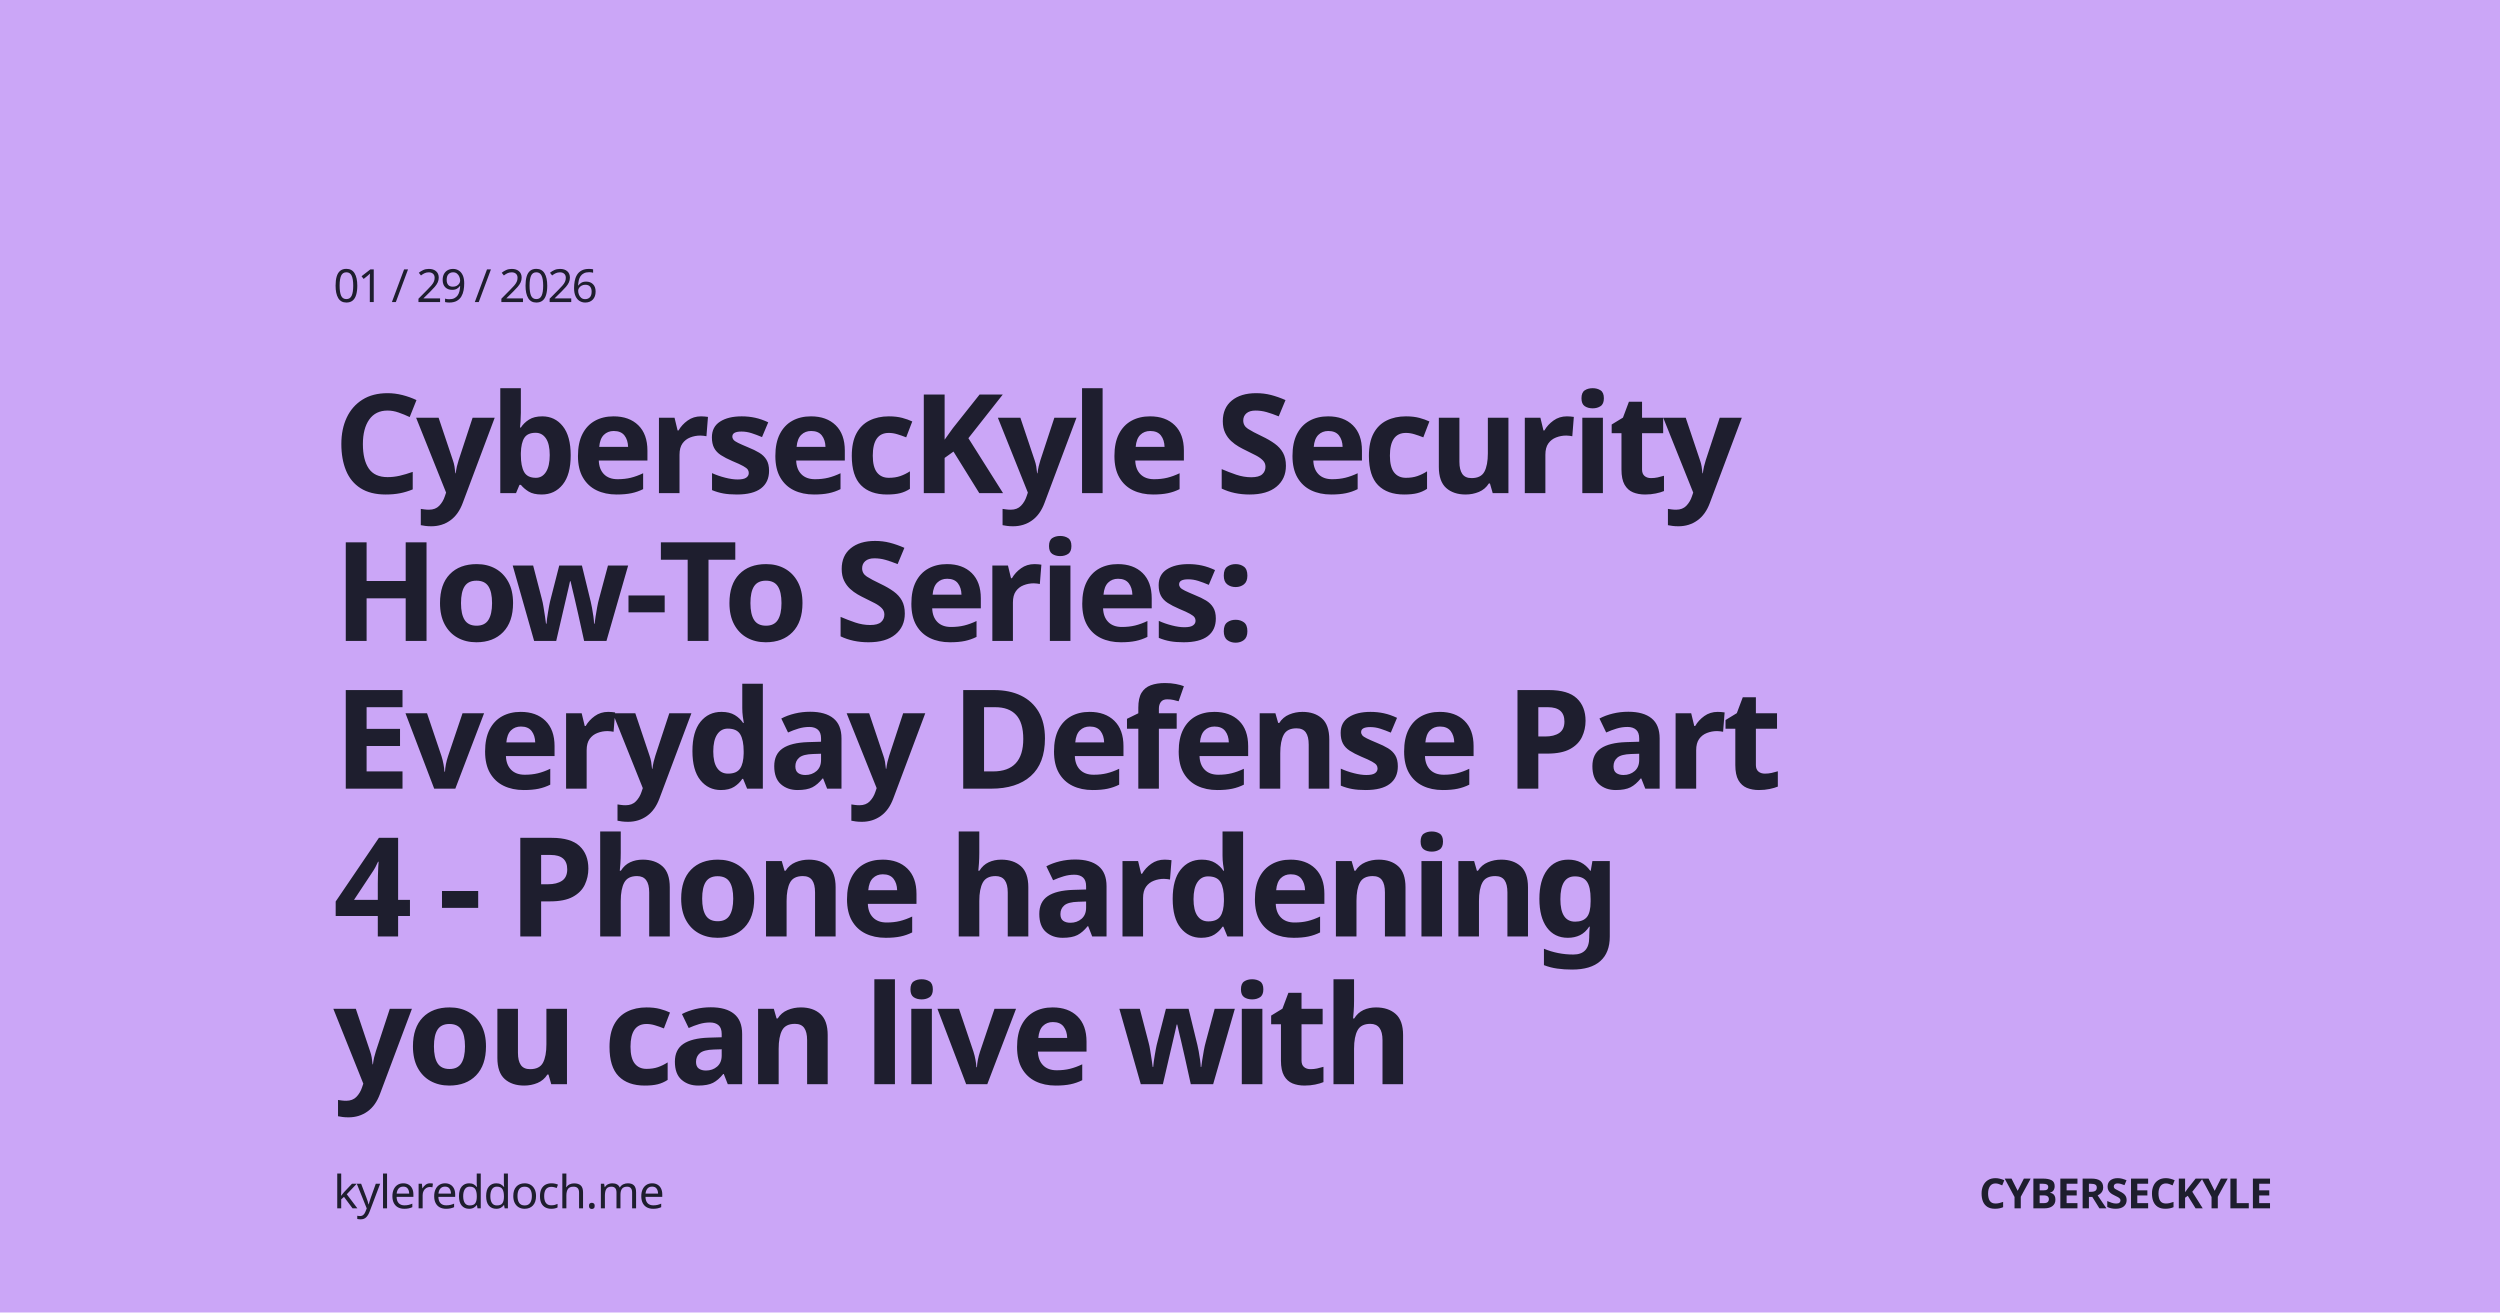
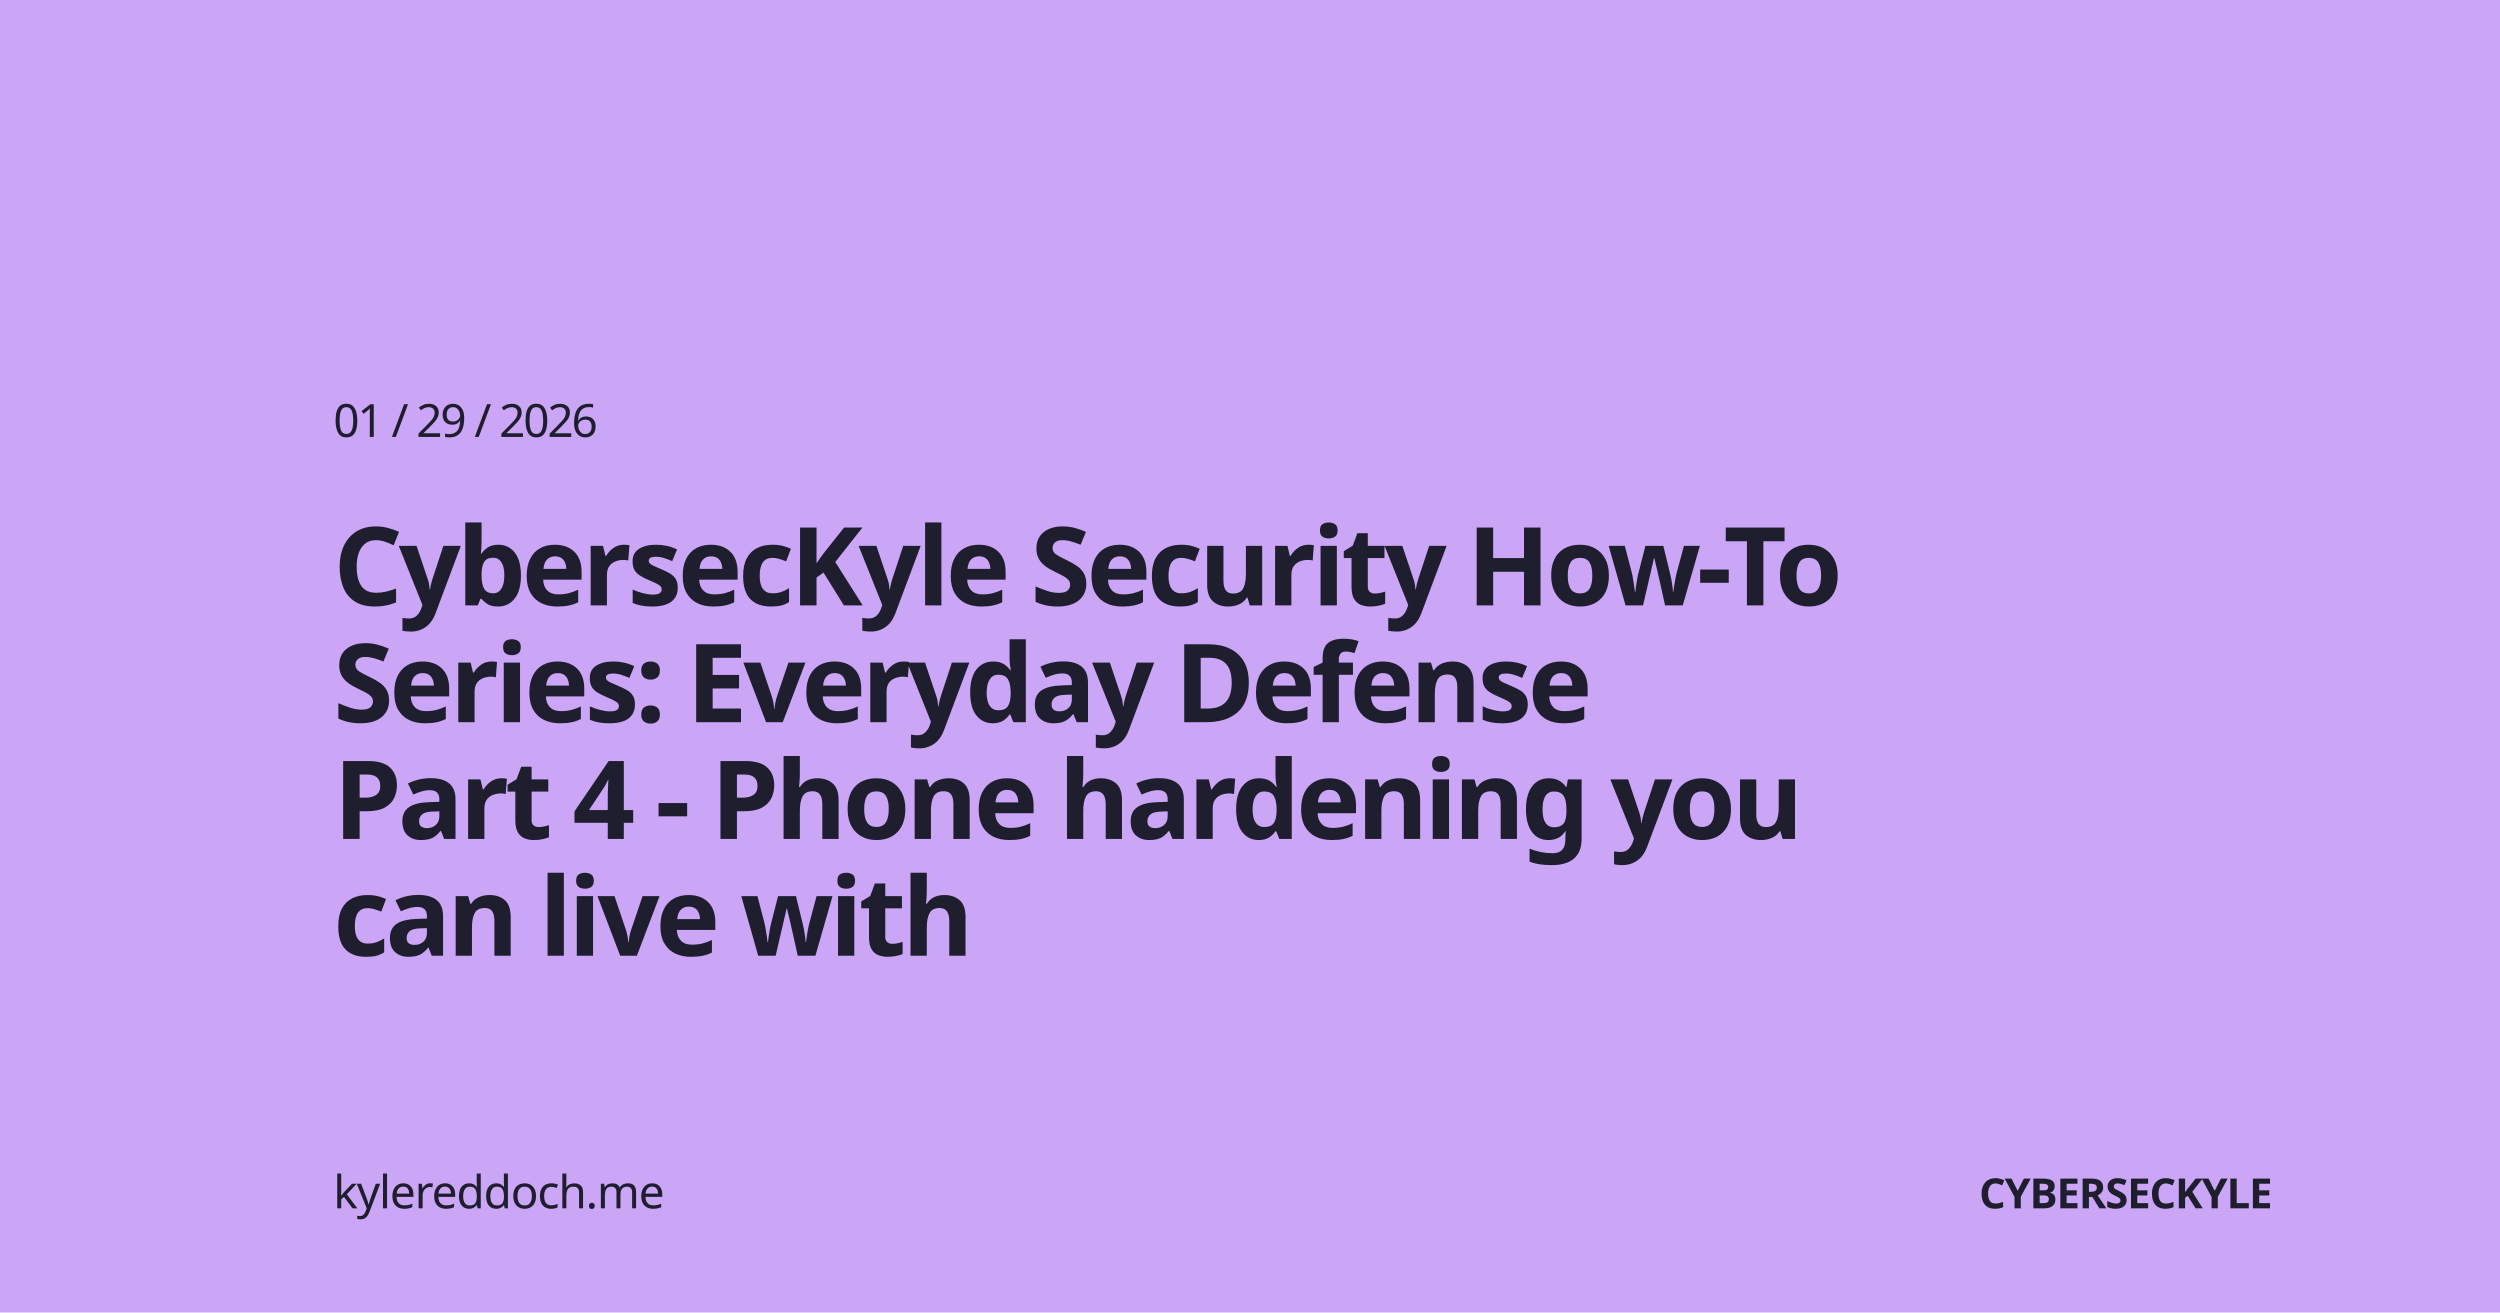
<svg xmlns="http://www.w3.org/2000/svg" width="1200" height="630" viewBox="0 0 1200 630" version="1.1">
  <rect id="bg" width="100%" height="100%" opacity="1" fill="#cba6f7" />
  <text font-family="'Atkinson Hyperlegible', Ubuntu, sans-serif" font-size="22" font-weight="500" fill="#1e1e2e" letter-spacing="-1">
-     <tspan x="160" y="145">
+     <tspan x="160" y="209.738">
      01 / 29 / 2026
    </tspan>
  </text>
-   <text id="text" font-family="'Atkinson Hyperlegible', Ubuntu, sans-serif" font-size="66.288" font-weight="750" fill="#1e1e2e" letter-spacing="-2.49">
-     <tspan x="160" y="236.705">
-         CybersecKyle Security
+   <text id="text" font-family="'Atkinson Hyperlegible', Ubuntu, sans-serif" font-size="52.381" font-weight="700" fill="#1e1e2e" letter-spacing="-1.96">
+     <tspan x="160" y="290.595">
+         CybersecKyle Security How-To
      </tspan>
-     <tspan x="160" y="307.633">
-         How-To Series:
+     <tspan x="160" y="346.643">
+         Series: Everyday Defense
      </tspan>
-     <tspan x="160" y="378.561">
-         Everyday Defense Part
+     <tspan x="160" y="402.69">
+         Part 4 - Phone hardening you
      </tspan>
-     <tspan x="160" y="449.489">
-         4 - Phone hardening
-       </tspan>
-     <tspan x="160" y="520.417">
-         you can live with
+     <tspan x="160" y="458.738">
+         can live with
      </tspan>
  </text>
  <text font-family="'Atkinson Hyperlegible', Ubuntu, sans-serif" font-size="22" font-weight="500" fill="#1e1e2e" letter-spacing="-0.5">
    <tspan x="160" y="580">kylereddoch.me</tspan>
  </text>
  <text font-family="'Atkinson Hyperlegible', Ubuntu, sans-serif" font-size="20" font-weight="600" fill="#1e1e2e" letter-spacing="-0.5">
    <tspan x="950" y="580">CYBERSECKYLE</tspan>
  </text>
</svg>
